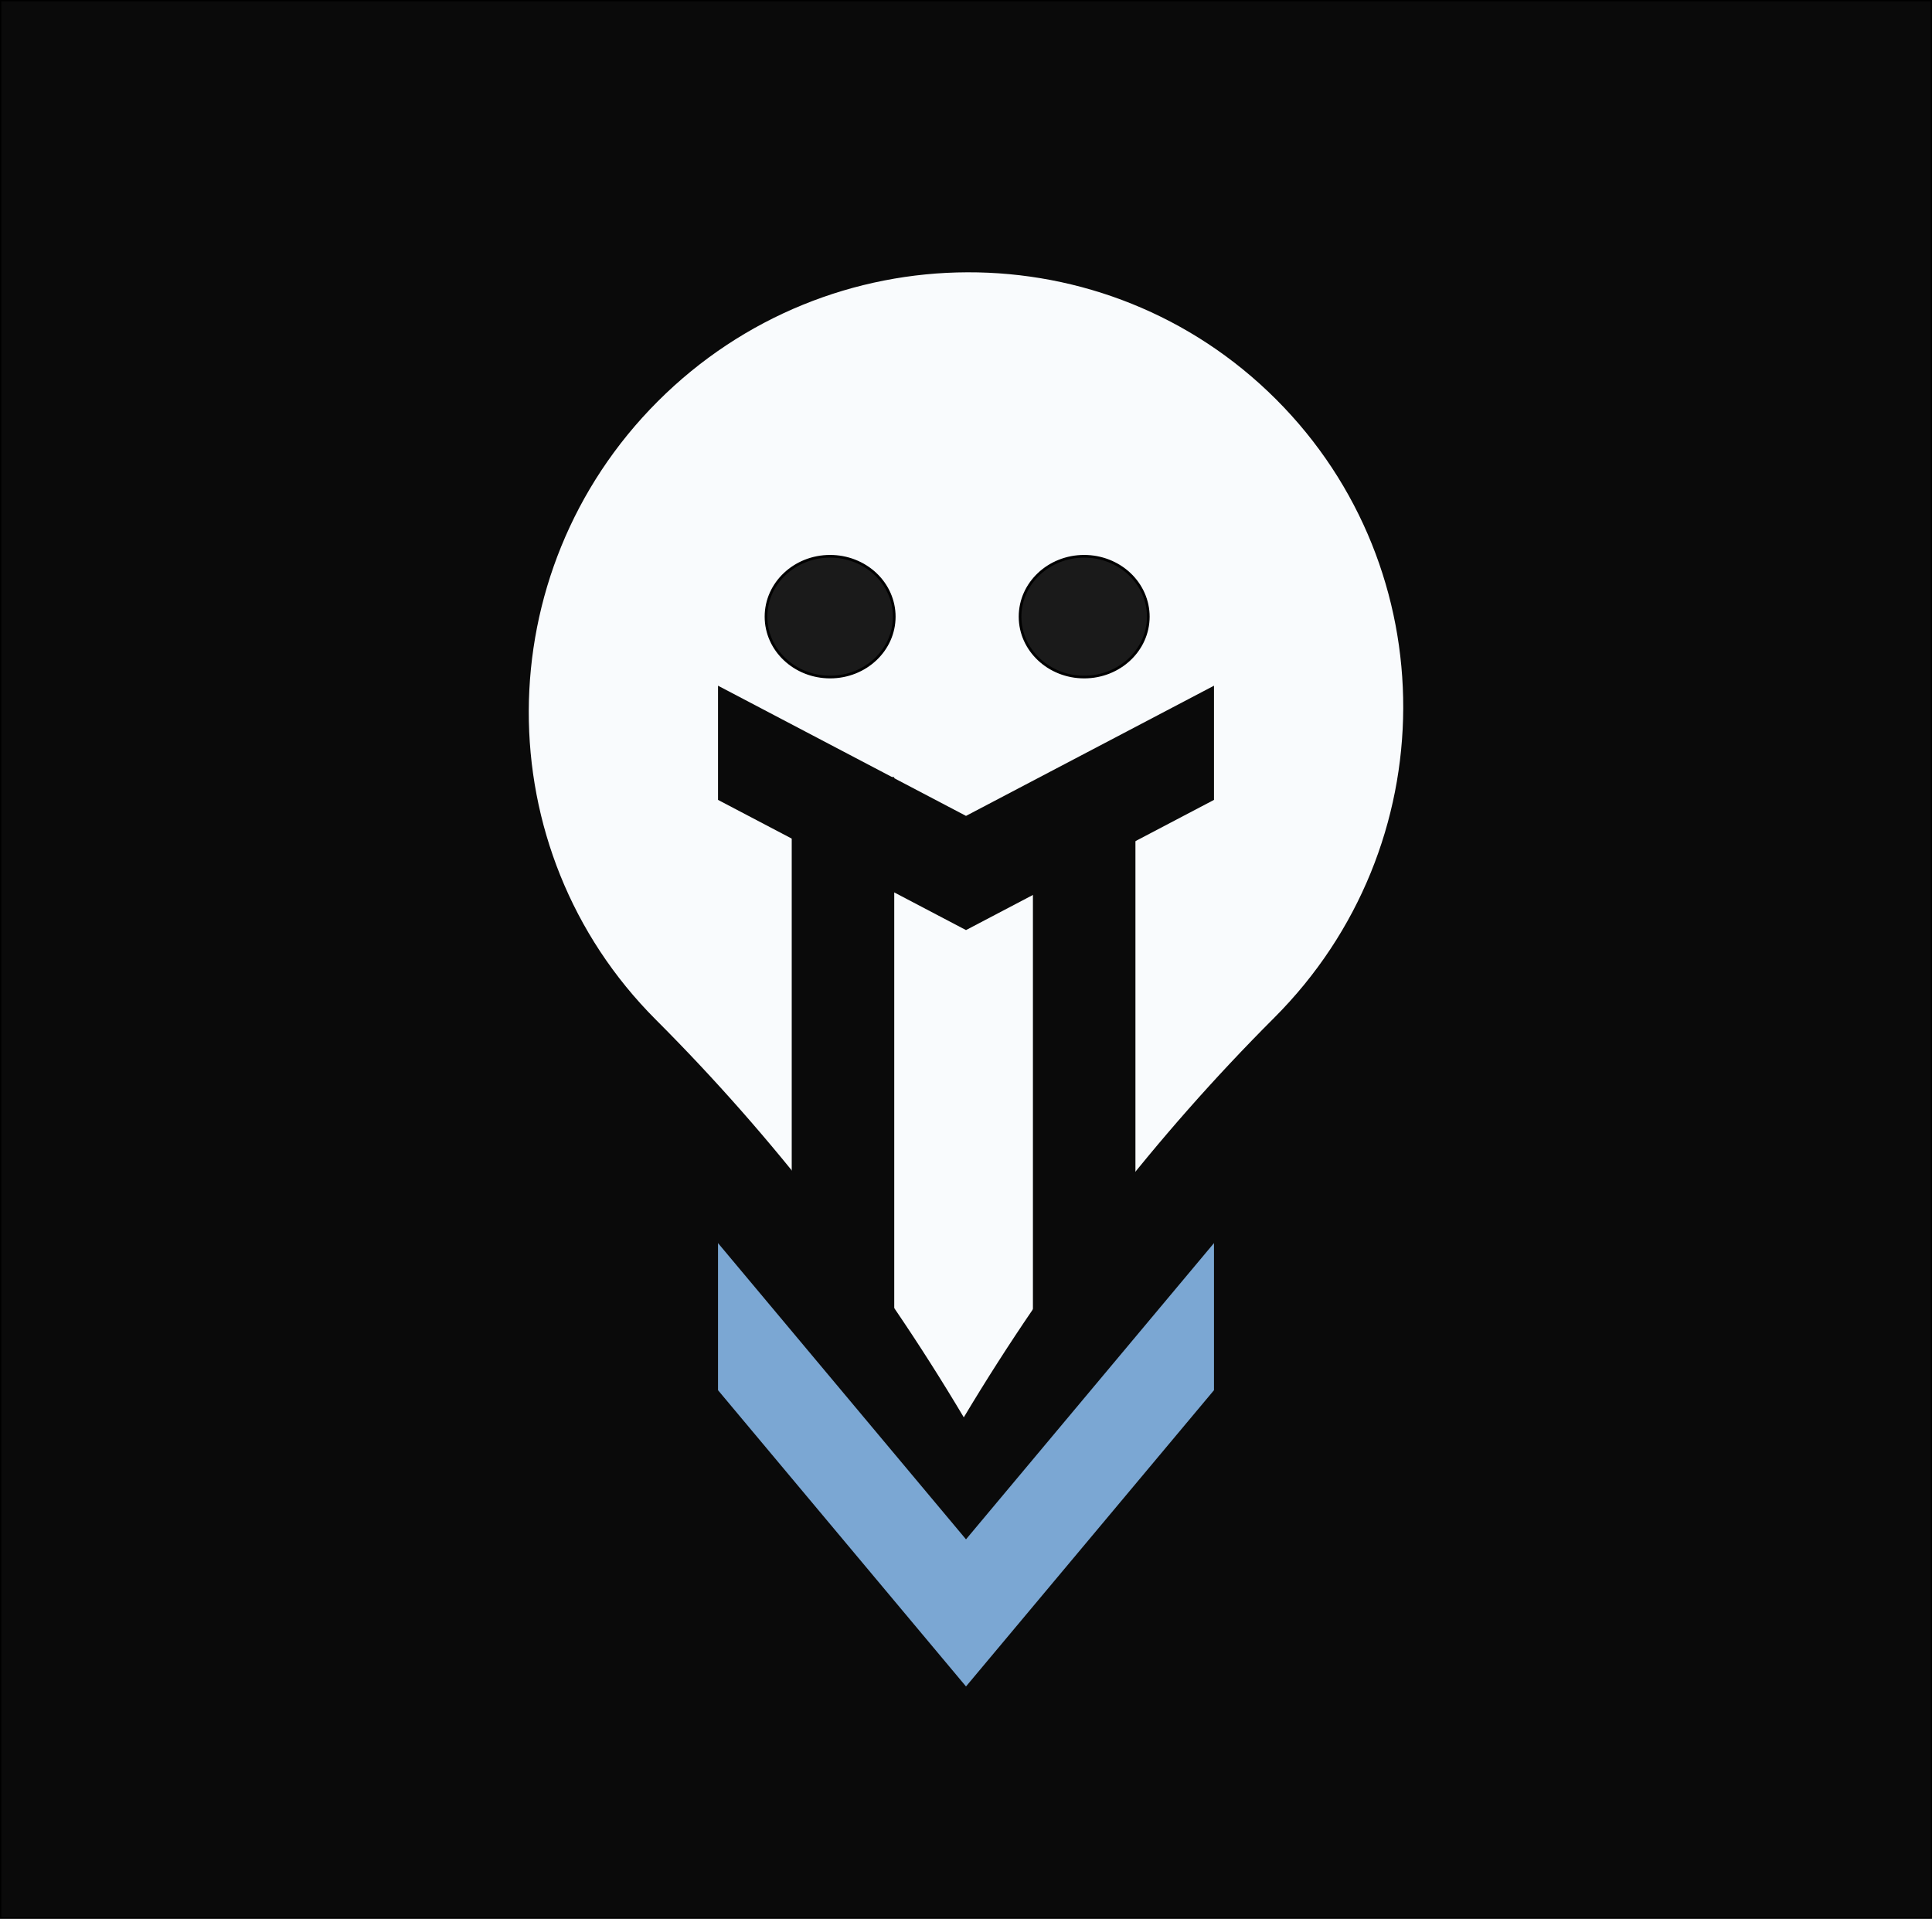
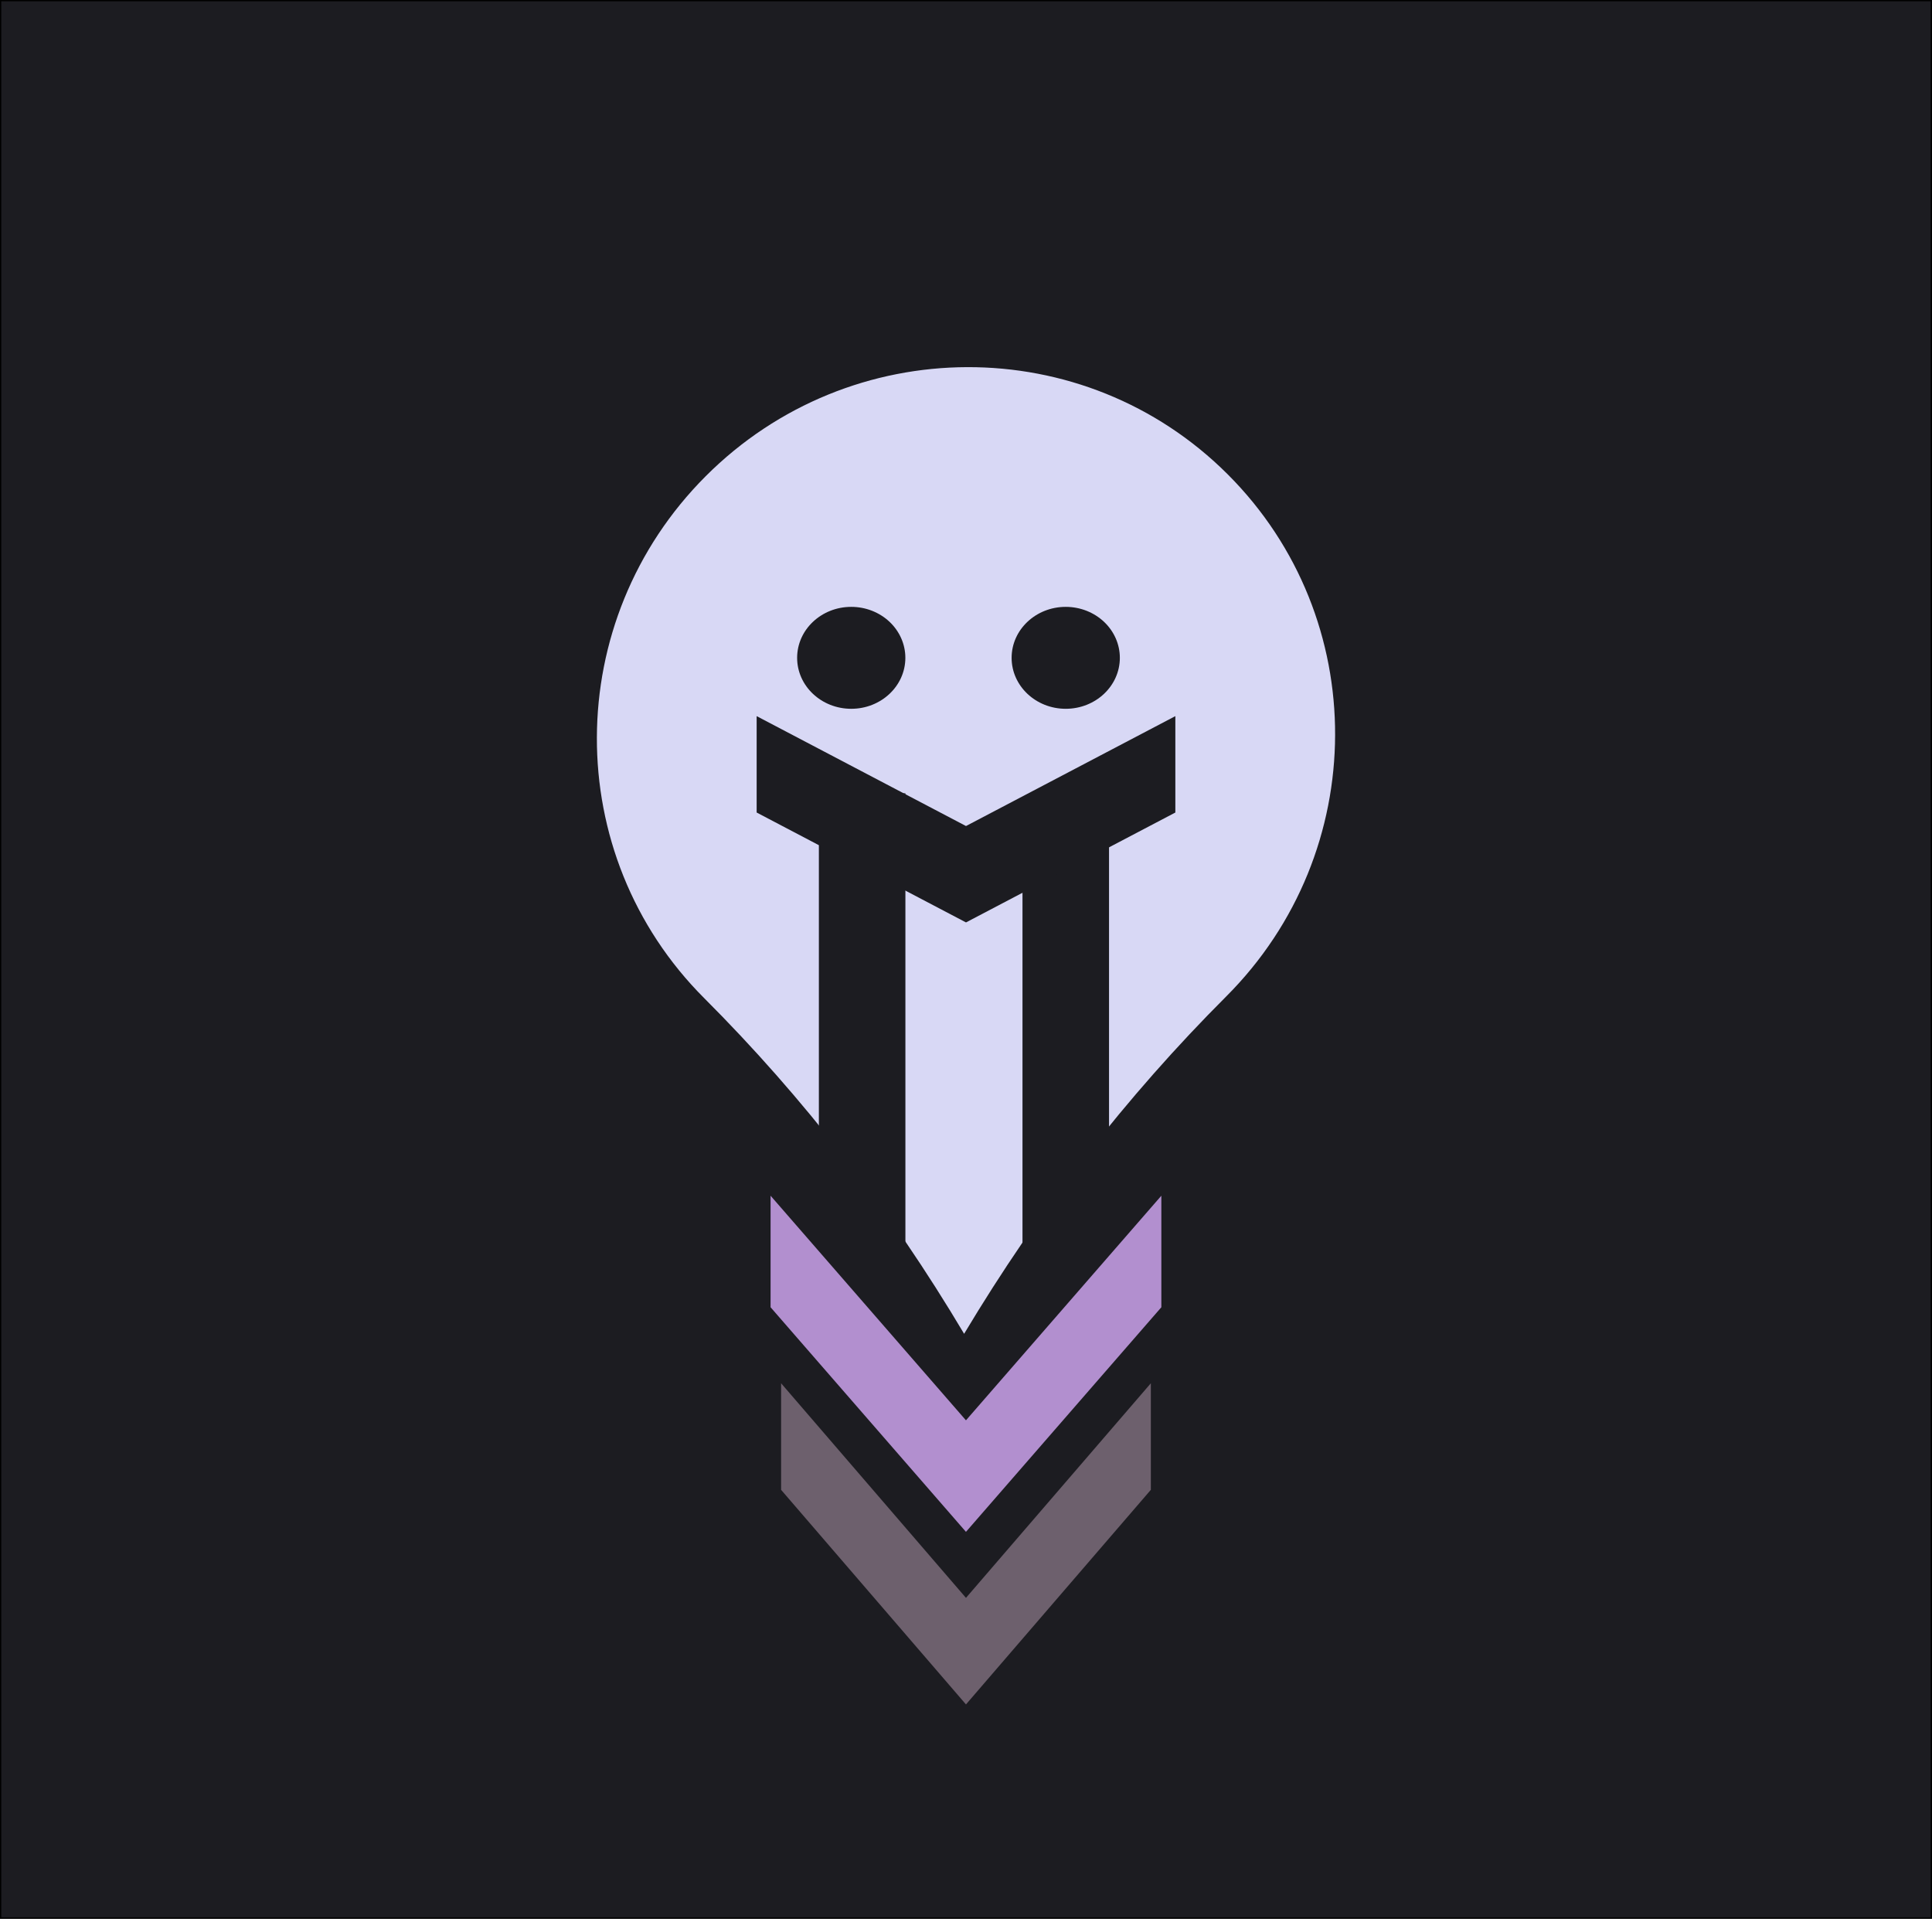
<svg xmlns="http://www.w3.org/2000/svg" version="1.1" viewBox="0.0 0.0 723.609 718.567" fill="none" stroke="none" stroke-linecap="square" stroke-miterlimit="10">
  <clipPath id="p.0">
    <path d="m0 0l723.609 0l0 718.567l-723.609 0l0 -718.567z" clip-rule="nonzero" />
  </clipPath>
  <g clip-path="url(#p.0)">
    <path fill="#000000" fill-opacity="0.0" d="m0 0l723.609 0l0 718.567l-723.609 0z" fill-rule="evenodd" />
-     <path fill="#0a0a0a" d="m-0.003 -0.008l723.622 0l0 718.583l-723.622 0z" fill-rule="evenodd" />
-     <path stroke="#000000" stroke-width="1.0" stroke-linejoin="round" stroke-linecap="butt" d="m-0.003 -0.008l723.622 0l0 718.583l-723.622 0z" fill-rule="evenodd" />
-     <path fill="#f9fbfd" d="m477.962 149.582l0 0c63.752 63.752 63.428 167.439 -0.724 231.591q-66.475 66.475 -116.262 149.636q-49.268 -82.852 -115.328 -148.912l0 0c-63.752 -63.752 -63.428 -167.439 0.724 -231.591l0 0c64.152 -64.152 167.839 -64.476 231.591 -0.724z" fill-rule="evenodd" />
-     <path fill="#0a0a0a" d="m334.928 291.037l0 243.465l-38.394 0l0 -243.465z" fill-rule="evenodd" />
-     <path fill="#0a0a0a" d="m425.265 299.168l0 229.449l-38.394 0l0 -229.449z" fill-rule="evenodd" />
-     <path fill="#7ba7d3" d="m454.687 465.549l0 55.094l-92.882 110.953l-92.882 -110.953l0 -55.094l92.882 110.953z" fill-rule="evenodd" />
-     <path fill="#1a1a1a" d="m286.898 230.945l0 0c0 -12.489 10.752 -22.614 24.016 -22.614l0 0c6.369 0 12.478 2.383 16.982 6.624c4.504 4.241 7.034 9.993 7.034 15.991l0 0c0 12.489 -10.752 22.614 -24.016 22.614l0 0c-13.264 0 -24.016 -10.125 -24.016 -22.614z" fill-rule="evenodd" />
-     <path stroke="#000000" stroke-width="1.0" stroke-linejoin="round" stroke-linecap="butt" d="m286.898 230.945l0 0c0 -12.489 10.752 -22.614 24.016 -22.614l0 0c6.369 0 12.478 2.383 16.982 6.624c4.504 4.241 7.034 9.993 7.034 15.991l0 0c0 12.489 -10.752 22.614 -24.016 22.614l0 0c-13.264 0 -24.016 -10.125 -24.016 -22.614z" fill-rule="evenodd" />
-     <path fill="#1a1a1a" d="m382.053 230.945l0 0c0 -12.489 10.752 -22.614 24.016 -22.614l0 0c6.369 0 12.478 2.383 16.982 6.624c4.504 4.241 7.034 9.993 7.034 15.991l0 0c0 12.489 -10.752 22.614 -24.016 22.614l0 0c-13.264 0 -24.016 -10.125 -24.016 -22.614z" fill-rule="evenodd" />
-     <path stroke="#000000" stroke-width="1.0" stroke-linejoin="round" stroke-linecap="butt" d="m382.053 230.945l0 0c0 -12.489 10.752 -22.614 24.016 -22.614l0 0c6.369 0 12.478 2.383 16.982 6.624c4.504 4.241 7.034 9.993 7.034 15.991l0 0c0 12.489 -10.752 22.614 -24.016 22.614l0 0c-13.264 0 -24.016 -10.125 -24.016 -22.614z" fill-rule="evenodd" />
-     <path fill="#0a0a0a" d="m454.688 256.801l0 42.767l-92.882 48.76l-92.882 -48.76l0 -42.767l92.882 48.76z" fill-rule="evenodd" />
+     <path fill="#1c1c21" d="m-0.022 -0.008l723.622 0l0 718.583l-723.622 0z" fill-rule="evenodd" />
+     <path stroke="#000000" stroke-width="1.0" stroke-linejoin="round" stroke-linecap="butt" d="m-0.022 -0.008l723.622 0l0 718.583l-723.622 0z" fill-rule="evenodd" />
+     <path fill="#d8d8f5" d="m459.866 177.685l0 0c53.82 53.82 53.545 141.353 -0.614 195.512q-56.119 56.119 -98.152 126.326q-41.592 -69.944 -97.36 -125.712l0 0c-53.819 -53.819 -53.545 -141.353 0.614 -195.512l0 0c54.159 -54.159 141.692 -54.434 195.512 -0.614z" fill-rule="evenodd" />
+     <path fill="#1c1c21" d="m339.108 297.102l0 217.858l-32.409 0l0 -217.858z" fill-rule="evenodd" />
+     <path fill="#1c1c21" d="m415.373 303.967l0 214.079l-32.409 0l0 -214.079z" fill-rule="evenodd" />
+     <path fill="#b28fcf" d="m434.971 447.81l0 41.77l-73.181 84.12l-73.181 -84.12l0 -41.77l73.181 84.12z" fill-rule="evenodd" />
+     <path fill="#1c1c21" d="m298.557 246.365l0 0c0 -10.541 9.074 -19.087 20.268 -19.087l0 0c5.375 0 10.531 2.011 14.331 5.59c3.801 3.579 5.936 8.434 5.936 13.496l0 0c0 10.541 -9.074 19.087 -20.268 19.087l0 0c-11.194 0 -20.268 -8.545 -20.268 -19.087z" fill-rule="evenodd" />
+     <path fill="#1c1c21" d="m378.891 246.365l0 0c0 -10.541 9.074 -19.087 20.268 -19.087l0 0c5.375 0 10.53 2.011 14.331 5.59c3.801 3.579 5.936 8.434 5.936 13.496l0 0c0 10.541 -9.074 19.087 -20.268 19.087l0 0c-11.194 0 -20.268 -8.545 -20.268 -19.087z" fill-rule="evenodd" />
+     <path fill="#1c1c21" d="m440.213 268.199l0 36.1l-78.409 41.159l-78.409 -41.159l0 -36.1l78.409 41.159z" fill-rule="evenodd" />
+     <path fill="#6d606d" d="m431.037 518.046l0 39.91l-69.244 80.373l-69.244 -80.373l0 -39.91l69.244 80.373z" fill-rule="evenodd" />
  </g>
</svg>
